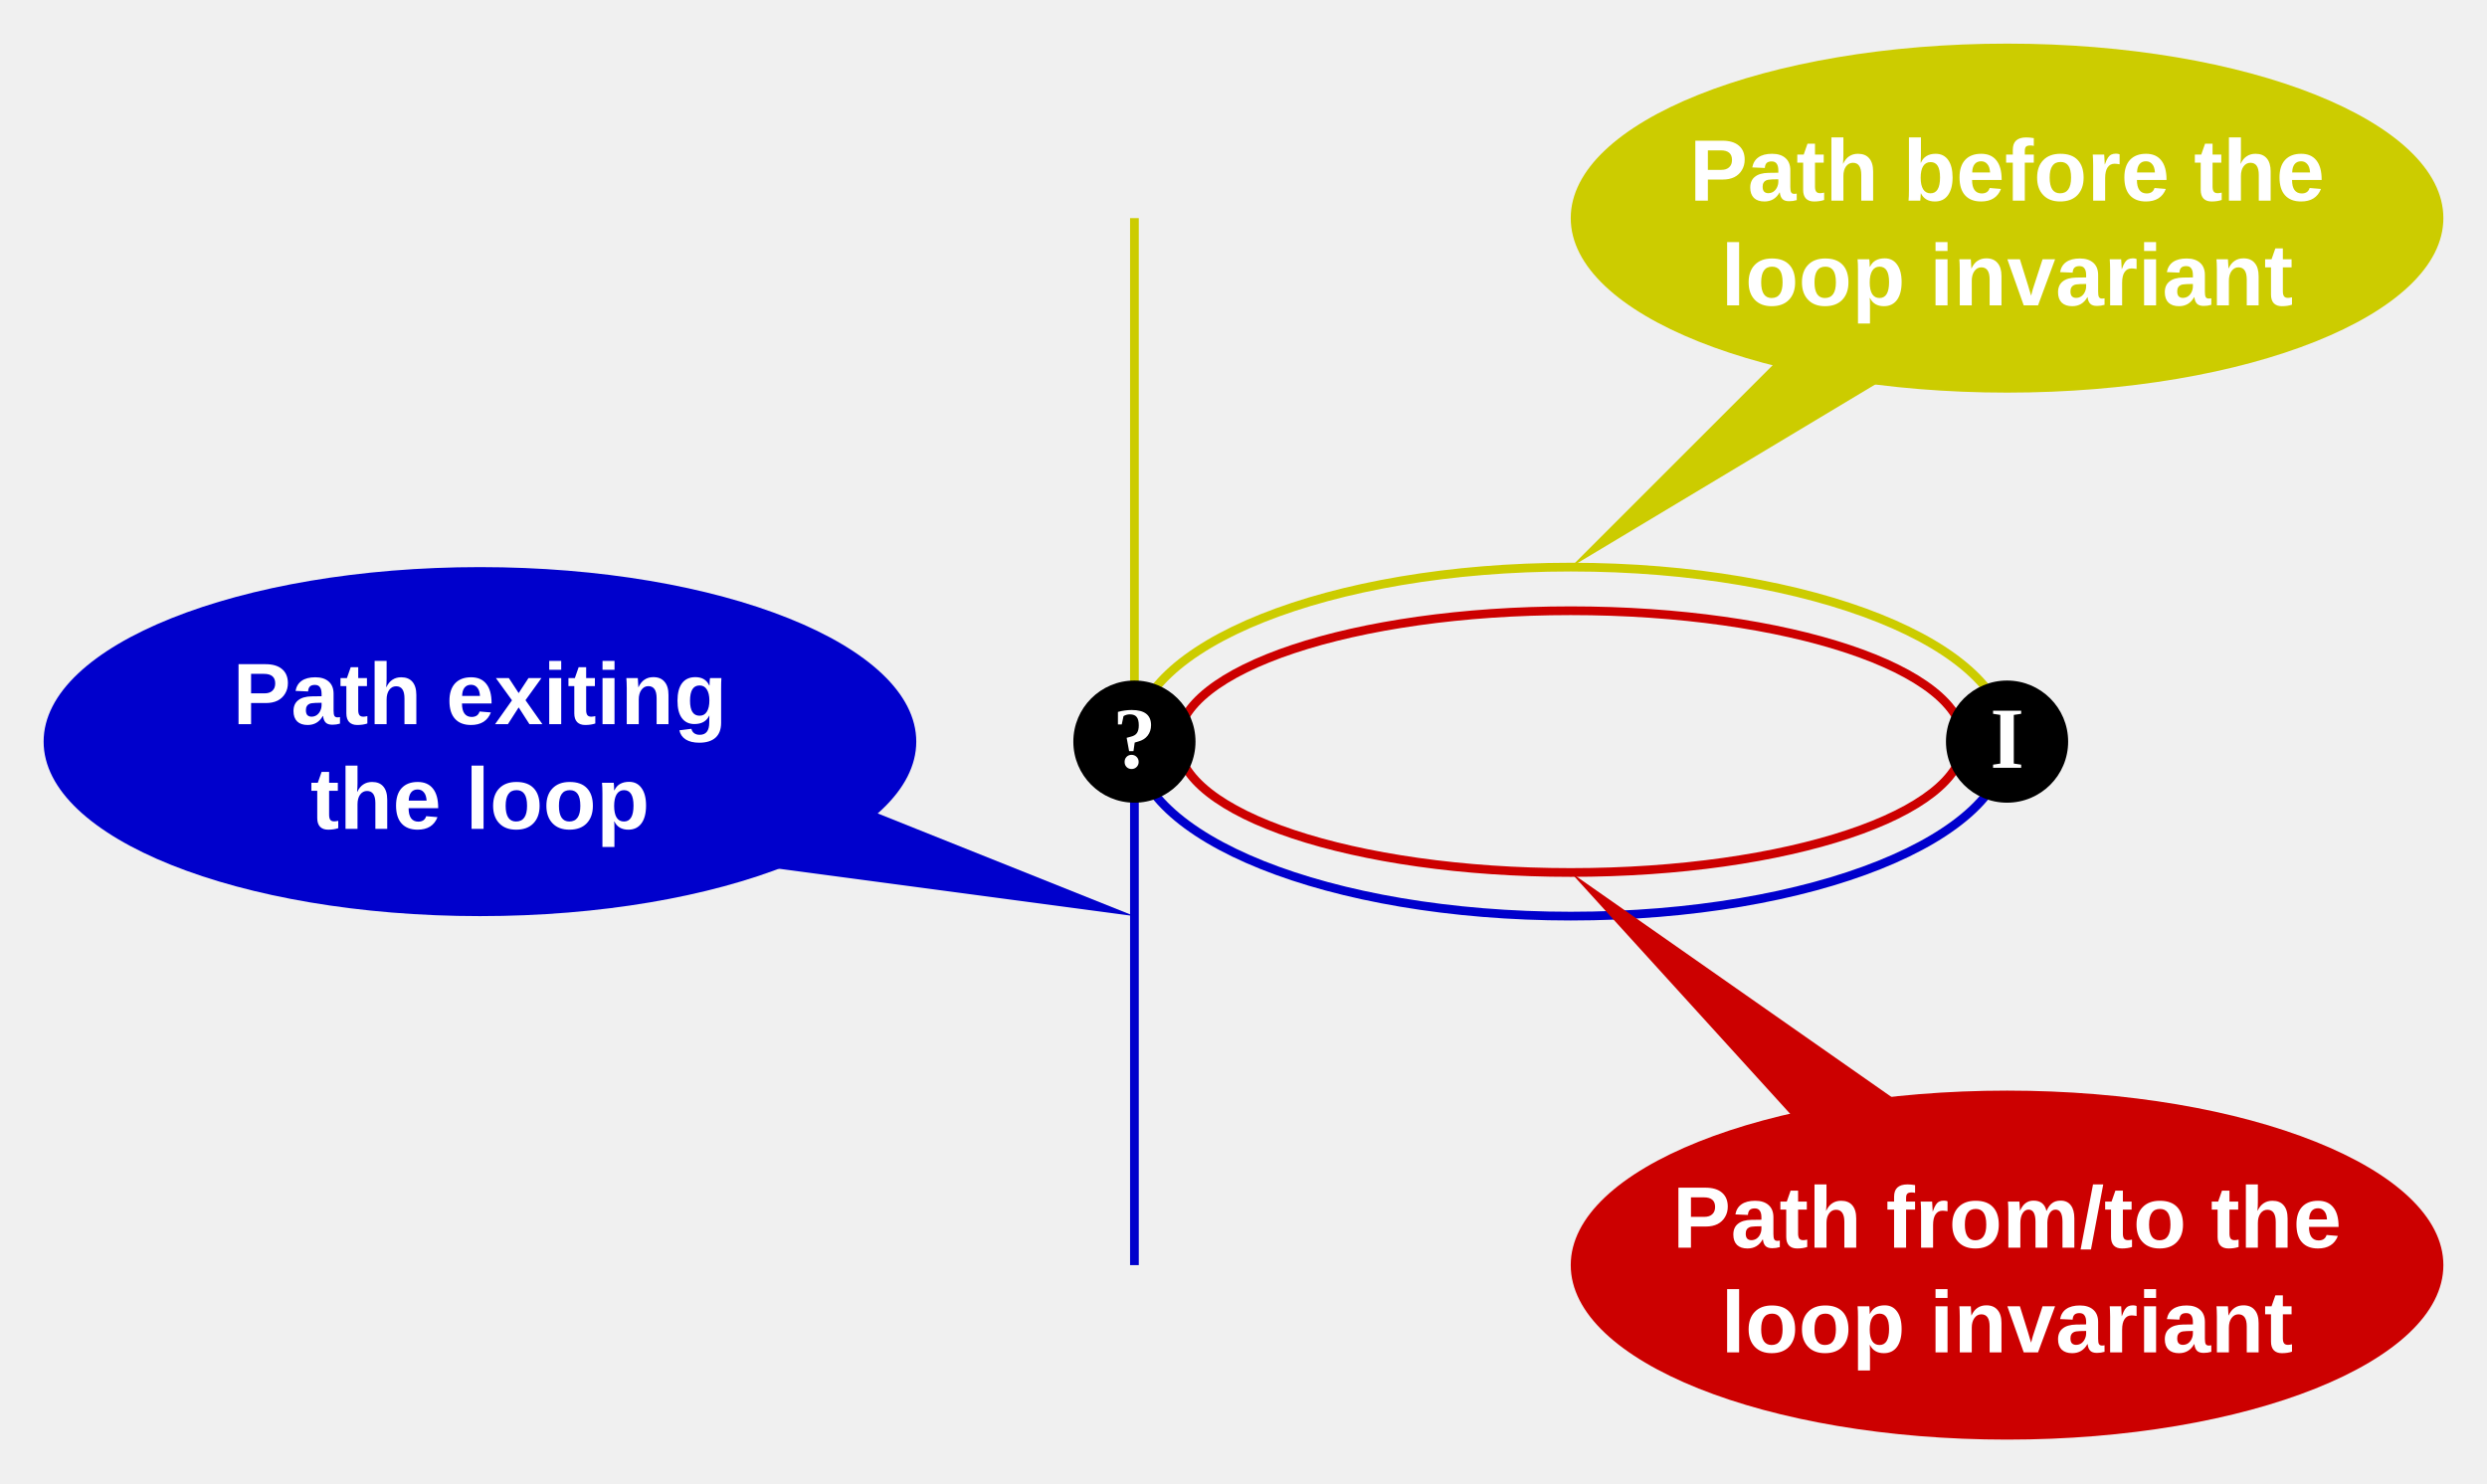
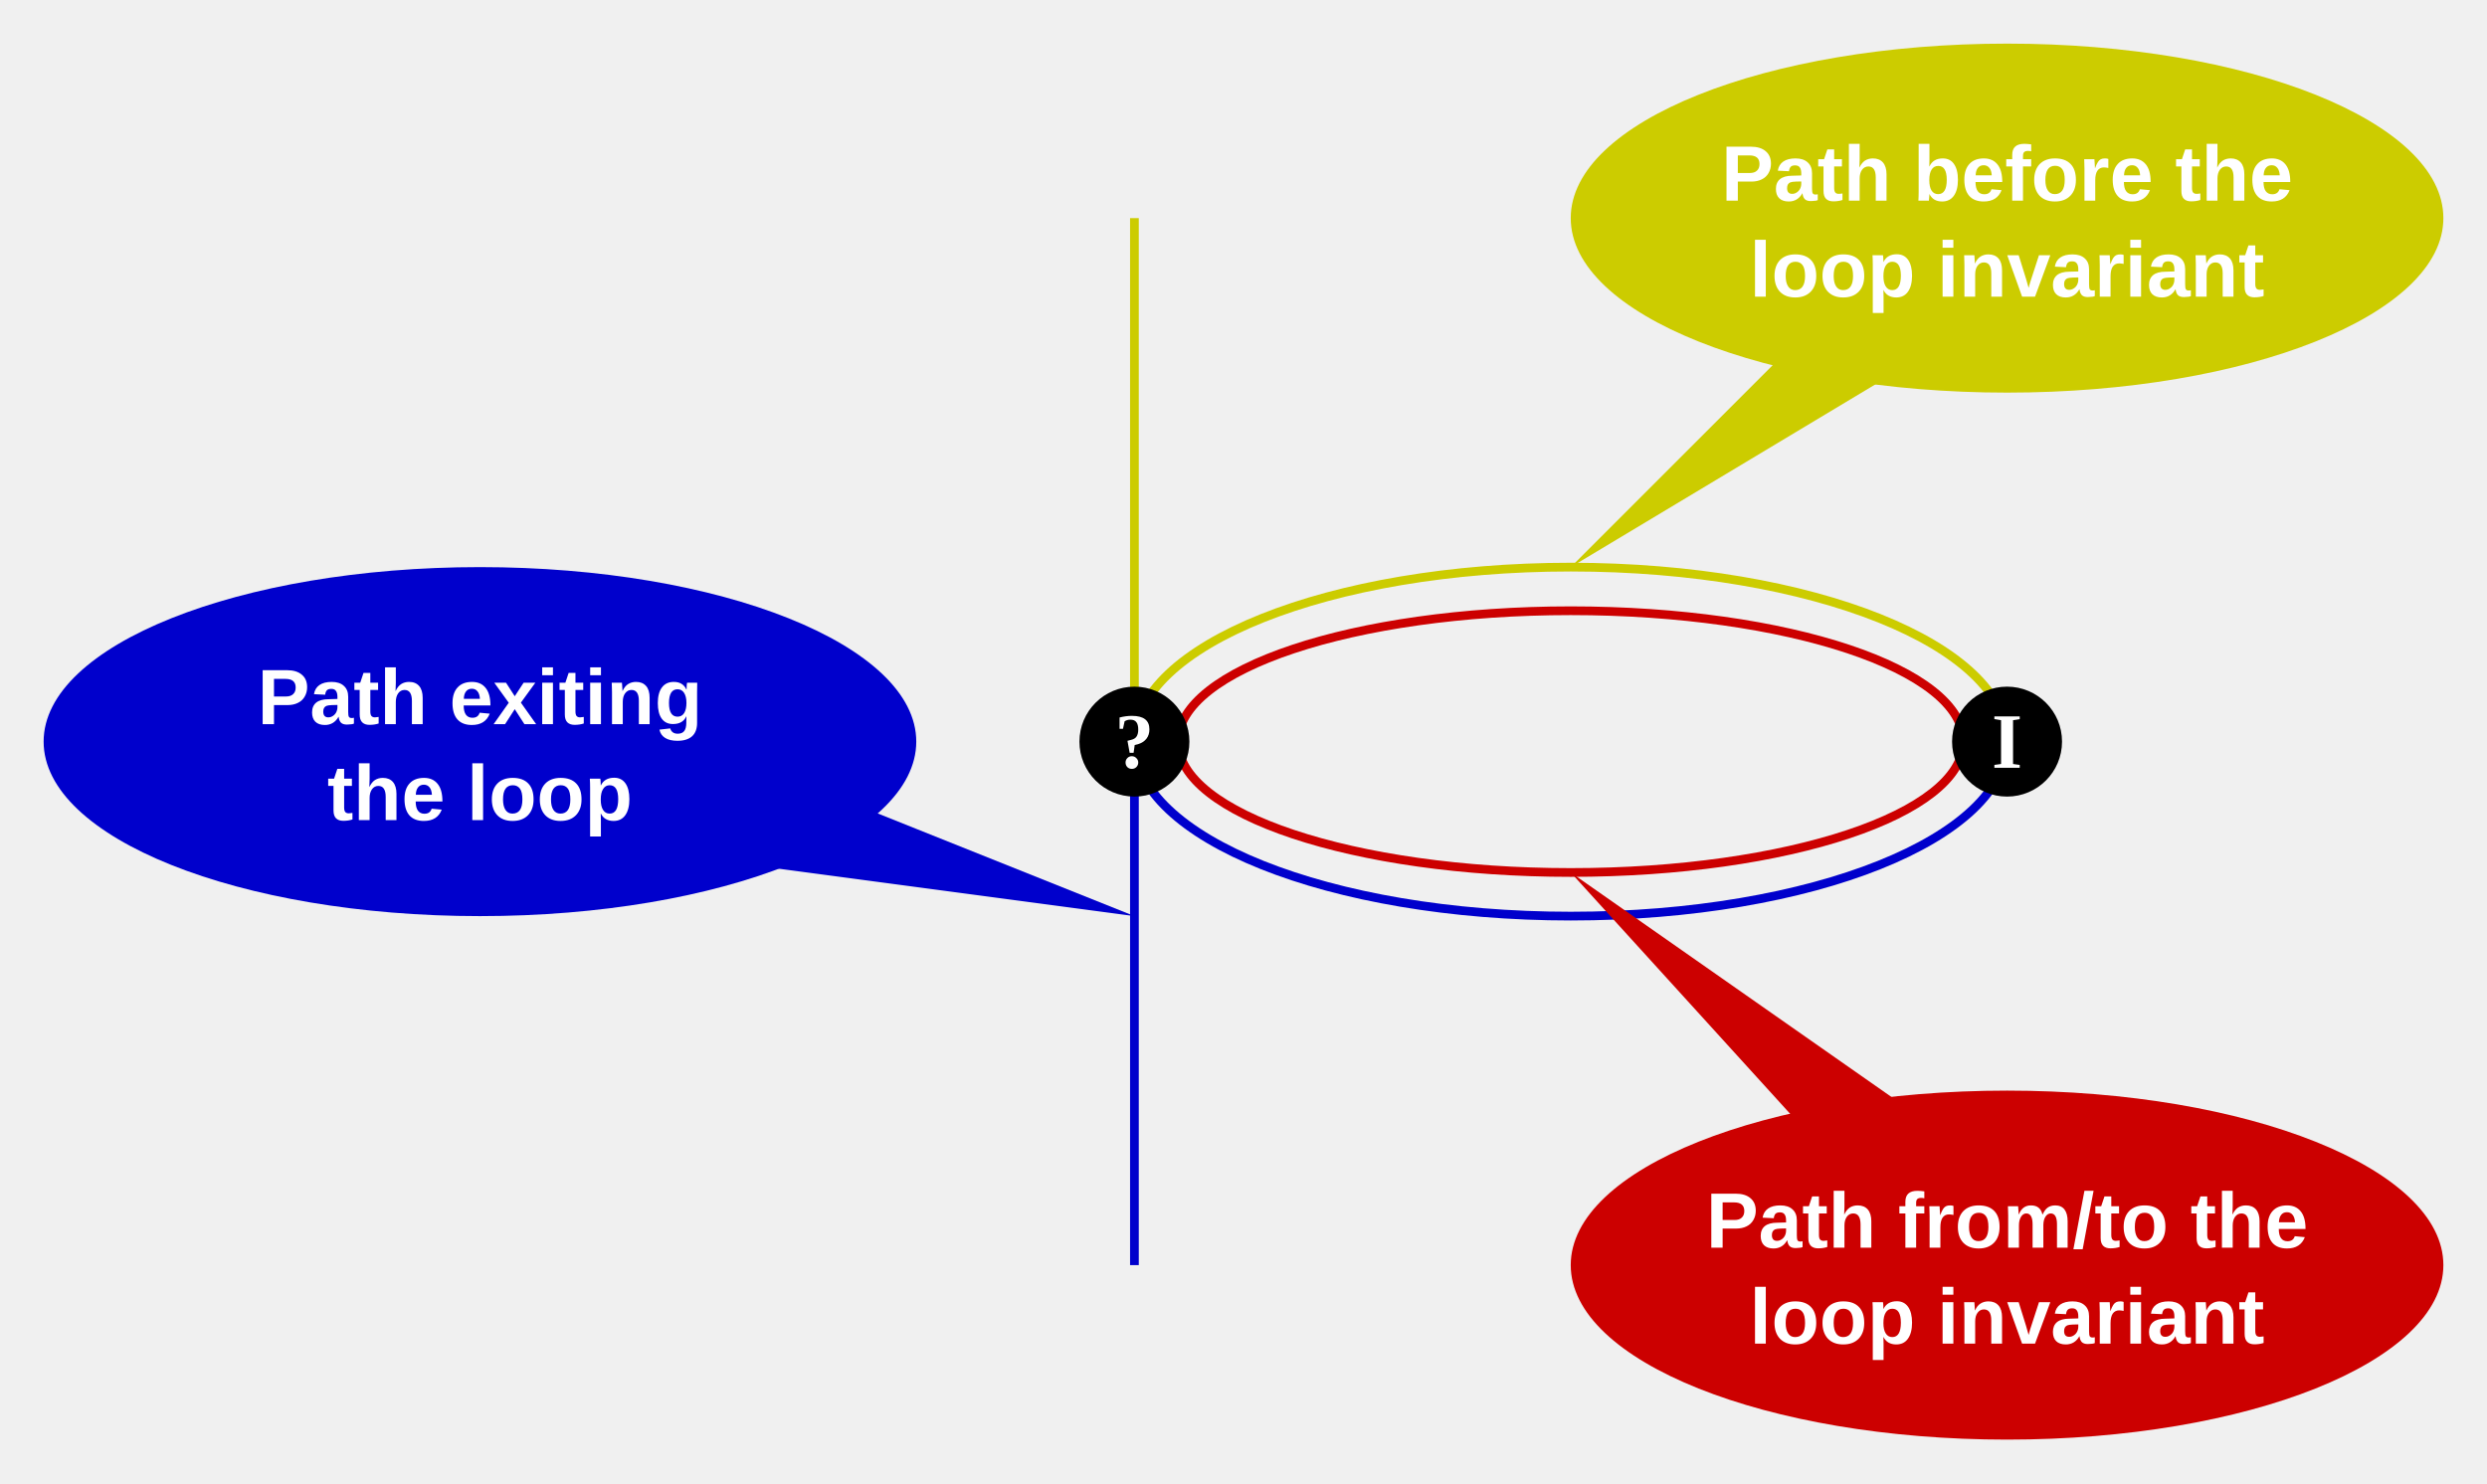
<svg xmlns="http://www.w3.org/2000/svg" baseProfile="full" version="1.1" height="170.0" width="285.0">
  <line fill="none" stroke="#cccc00" stroke-width="1" x1="130.0" y1="85.0" x2="130.0" y2="25.0" />
  <line fill="none" stroke="#0000cc" stroke-width="1" x1="130.0" y1="85.0" x2="130.0" y2="145.0" />
  <path fill="none" stroke="#0000cc" stroke-width="1" d="M 130.0 85.0 A 50 20.0 0 0 0 230.0 85.0" />
  <path fill="none" stroke="#cccc00" stroke-width="1" d="M 130.0 85.0 A 50 20.0 0 0 1 230.0 85.0" />
  <path fill="none" stroke="#cc0000" stroke-width="1" d="M 135.0 85.0 A 45.0 15.0 0 0 0 225.0 85.0" />
  <path fill="none" stroke="#cc0000" stroke-width="1" d="M 135.0 85.0 A 45.0 15.0 0 0 1 225.0 85.0" />
-   <circle fill="#000000" stroke="none" cx="130.0" cy="85.0" r="7.0" />
-   <text xml:space="preserve" fill="#ffffff" stroke="none" text-align="center" font-size="10px" font-family="Times New Roman" font-weight="bolder" text-anchor="middle" x="130.0" y="88.0">?</text>
-   <circle fill="#000000" stroke="none" cx="230.0" cy="85.0" r="7.0" />
-   <text xml:space="preserve" fill="#ffffff" stroke="none" text-align="center" font-size="10px" font-family="Times New Roman" font-weight="bolder" text-anchor="middle" x="230.0" y="88.0">I</text>
+   <circle fill="#000000" stroke="none" cx="130.0" cy="85.0" r="6.3" />
+   <text xml:space="preserve" fill="#ffffff" stroke="none" text-align="center" font-size="9px" font-family="Times New Roman" font-weight="bolder" text-anchor="middle" x="130.0" y="88.0">?</text>
+   <circle fill="#000000" stroke="none" cx="230.0" cy="85.0" r="6.3" />
+   <text xml:space="preserve" fill="#ffffff" stroke="none" text-align="center" font-size="9px" font-family="Times New Roman" font-weight="bolder" text-anchor="middle" x="230.0" y="88.0">I</text>
  <ellipse fill="#cccc00" stroke="none" cx="230.0" cy="25.0" rx="50" ry="20.0" />
  <polygon fill="#cccc00" stroke="none" points="180.0,65.0 230.0,15.0 230.0,35.0 " />
-   <text xml:space="preserve" fill="#ffffff" stroke="none" text-align="center" font-size="10px" font-family="arial" font-weight="bold" text-anchor="middle" x="230.0" y="23.0">Path before the</text>
-   <text xml:space="preserve" fill="#ffffff" stroke="none" text-align="center" font-size="10px" font-family="arial" font-weight="bold" text-anchor="middle" x="230.0" y="35.0">loop invariant</text>
+   <text xml:space="preserve" fill="#ffffff" stroke="none" text-align="center" font-size="9px" font-family="arial" font-weight="bold" text-anchor="middle" x="230.0" y="23.0">Path before the</text>
+   <text xml:space="preserve" fill="#ffffff" stroke="none" text-align="center" font-size="9px" font-family="arial" font-weight="bold" text-anchor="middle" x="230.0" y="34.0">loop invariant</text>
  <ellipse fill="#0000cc" stroke="none" cx="55.0" cy="85.0" rx="50" ry="20.0" />
  <polygon fill="#0000cc" stroke="none" points="130.0,105.0 55.0,75.0 55.0,95.0 " />
-   <text xml:space="preserve" fill="#ffffff" stroke="none" text-align="center" font-size="10px" font-family="arial" font-weight="bold" text-anchor="middle" x="55.0" y="83.0">Path exiting</text>
-   <text xml:space="preserve" fill="#ffffff" stroke="none" text-align="center" font-size="10px" font-family="arial" font-weight="bold" text-anchor="middle" x="55.0" y="95.0">the loop</text>
+   <text xml:space="preserve" fill="#ffffff" stroke="none" text-align="center" font-size="9px" font-family="arial" font-weight="bold" text-anchor="middle" x="55.0" y="83.0">Path exiting</text>
+   <text xml:space="preserve" fill="#ffffff" stroke="none" text-align="center" font-size="9px" font-family="arial" font-weight="bold" text-anchor="middle" x="55.0" y="94.0">the loop</text>
  <ellipse fill="#cc0000" stroke="none" cx="230.0" cy="145.0" rx="50" ry="20.0" />
  <polygon fill="#cc0000" stroke="none" points="180.0,100.0 230.0,135.0 230.0,155.0 " />
-   <text xml:space="preserve" fill="#ffffff" stroke="none" text-align="center" font-size="10px" font-family="arial" font-weight="bold" text-anchor="middle" x="230.0" y="143.0">Path from/to the</text>
-   <text xml:space="preserve" fill="#ffffff" stroke="none" text-align="center" font-size="10px" font-family="arial" font-weight="bold" text-anchor="middle" x="230.0" y="155.0">loop invariant</text>
+   <text xml:space="preserve" fill="#ffffff" stroke="none" text-align="center" font-size="9px" font-family="arial" font-weight="bold" text-anchor="middle" x="230.0" y="143.0">Path from/to the</text>
+   <text xml:space="preserve" fill="#ffffff" stroke="none" text-align="center" font-size="9px" font-family="arial" font-weight="bold" text-anchor="middle" x="230.0" y="154.0">loop invariant</text>
</svg>
